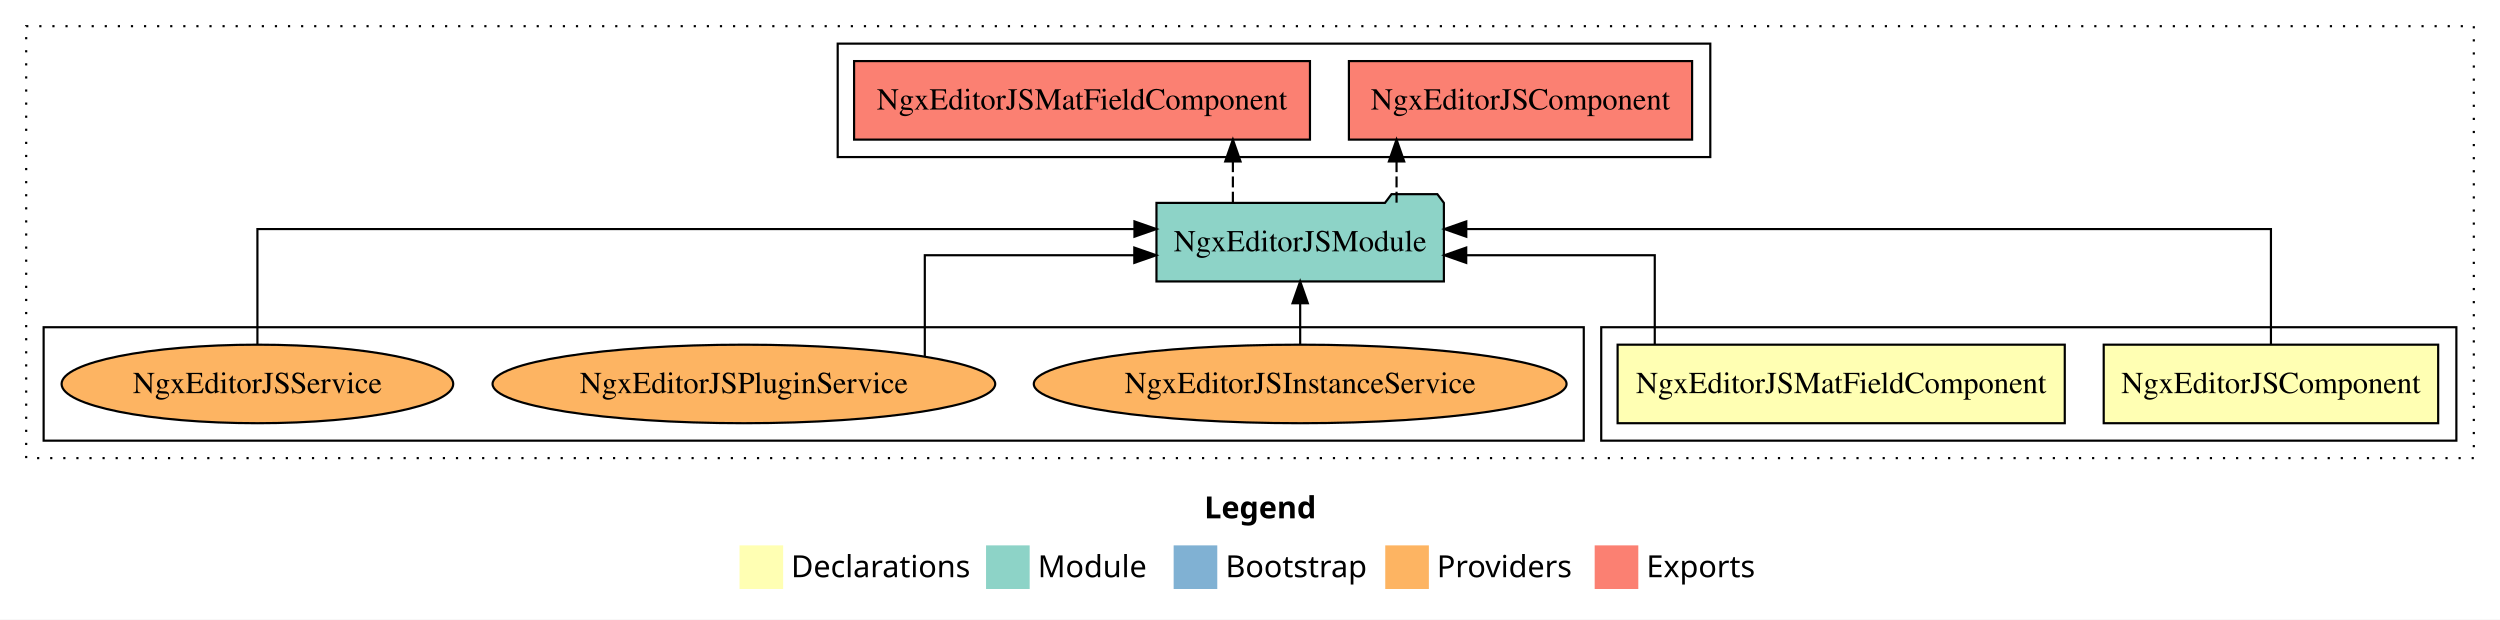
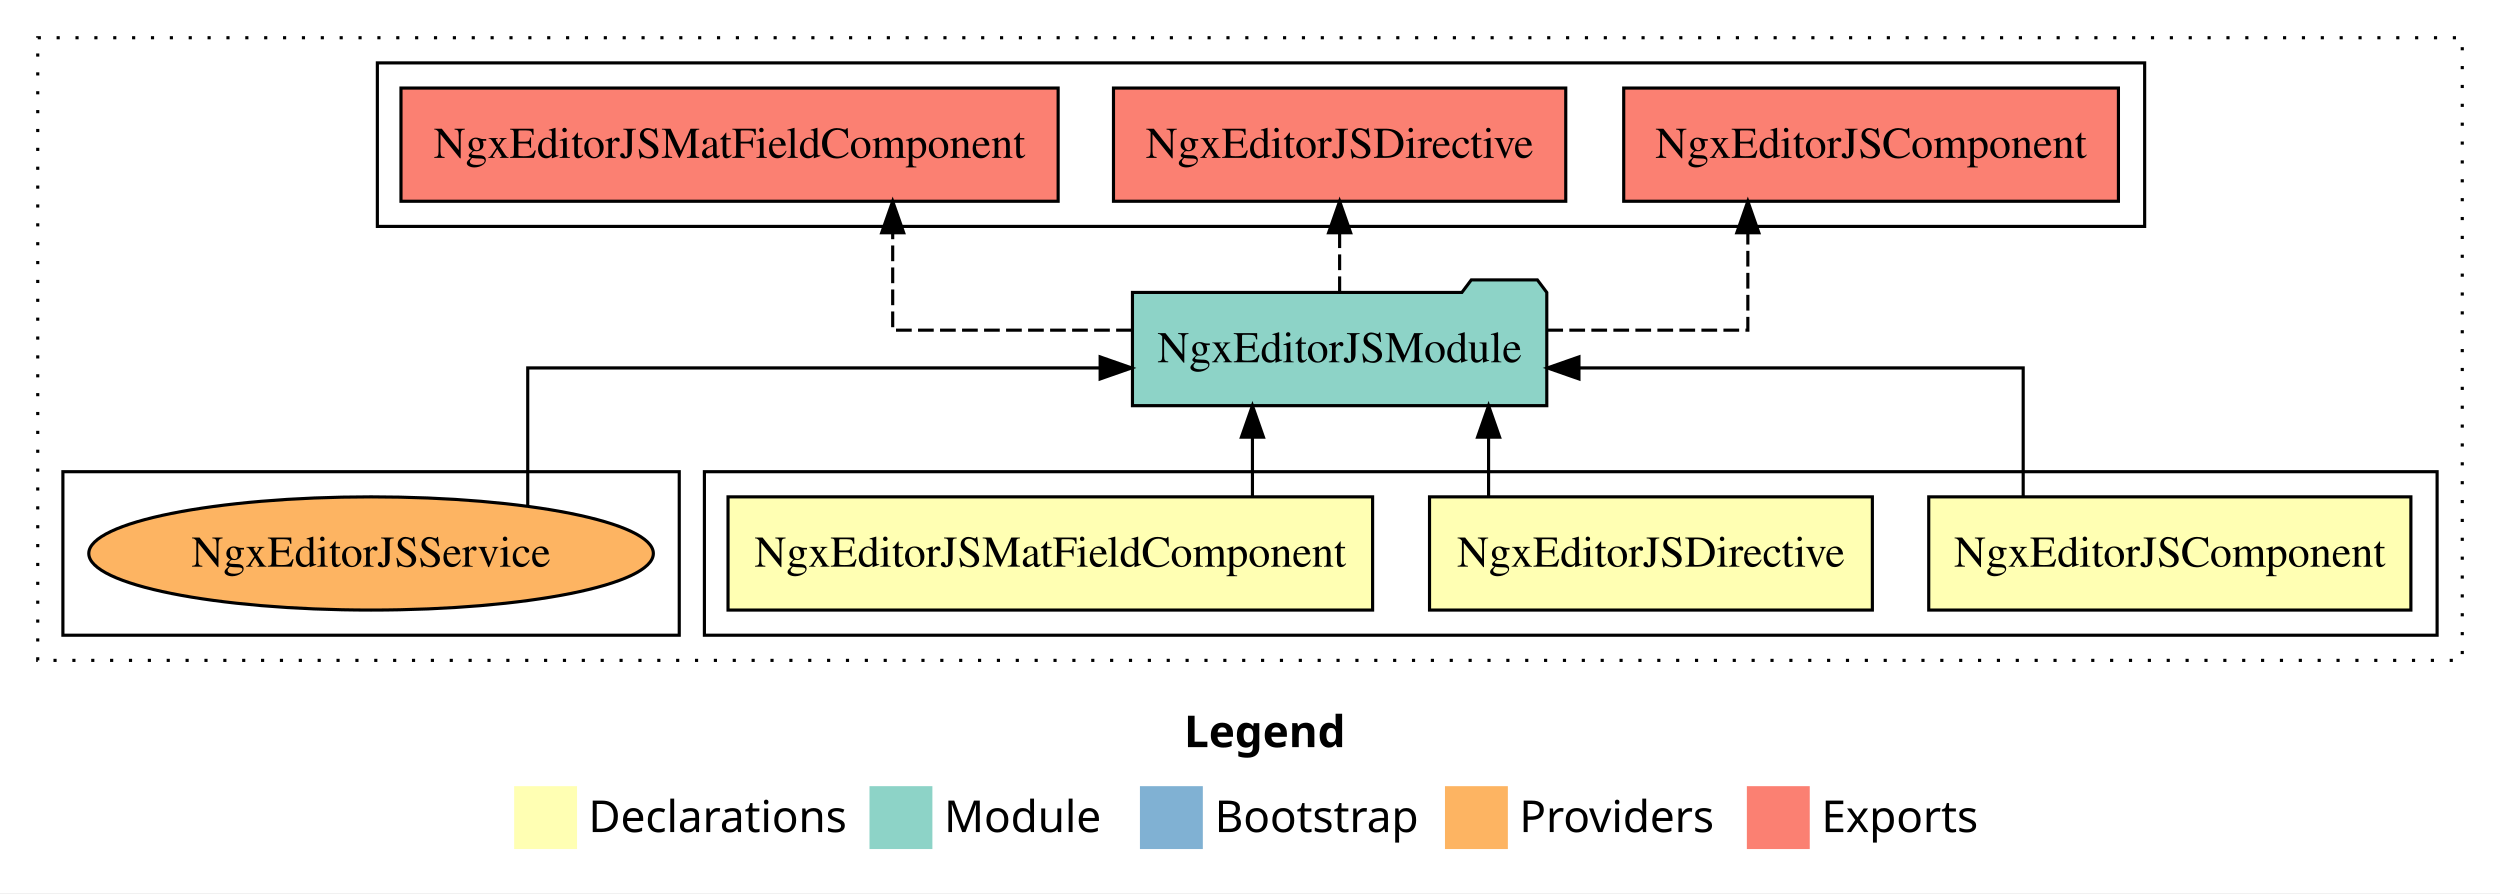
- <svg xmlns="http://www.w3.org/2000/svg" width="1146pt" height="284pt" viewBox="0.00 0.00 1146.00 284.00">
+ <svg xmlns="http://www.w3.org/2000/svg" width="795pt" height="284pt" viewBox="0.00 0.00 795.00 284.00">
  <g id="graph0" class="graph" transform="scale(1 1) rotate(0) translate(4 280)">
-     <polygon fill="#ffffff" stroke="transparent" points="-4,4 -4,-280 1142,-280 1142,4 -4,4" />
-     <text text-anchor="start" x="548.009" y="-42.4" font-family="sans-serif" font-weight="bold" font-size="14.00" fill="#000000">Legend</text>
-     <polygon fill="#ffffb3" stroke="transparent" points="335,-10 335,-30 355,-30 355,-10 335,-10" />
-     <text text-anchor="start" x="358.629" y="-15.4" font-family="sans-serif" font-size="14.00" fill="#000000">  Declarations</text>
-     <polygon fill="#8dd3c7" stroke="transparent" points="448,-10 448,-30 468,-30 468,-10 448,-10" />
-     <text text-anchor="start" x="471.725" y="-15.4" font-family="sans-serif" font-size="14.00" fill="#000000">  Module</text>
-     <polygon fill="#80b1d3" stroke="transparent" points="534,-10 534,-30 554,-30 554,-10 534,-10" />
-     <text text-anchor="start" x="557.781" y="-15.4" font-family="sans-serif" font-size="14.00" fill="#000000">  Bootstrap</text>
-     <polygon fill="#fdb462" stroke="transparent" points="631,-10 631,-30 651,-30 651,-10 631,-10" />
-     <text text-anchor="start" x="654.673" y="-15.4" font-family="sans-serif" font-size="14.00" fill="#000000">  Providers</text>
-     <polygon fill="#fb8072" stroke="transparent" points="727,-10 727,-30 747,-30 747,-10 727,-10" />
-     <text text-anchor="start" x="750.726" y="-15.4" font-family="sans-serif" font-size="14.00" fill="#000000">  Exports</text>
+     <polygon fill="#ffffff" stroke="transparent" points="-4,4 -4,-280 791,-280 791,4 -4,4" />
+     <text text-anchor="start" x="372.509" y="-42.4" font-family="sans-serif" font-weight="bold" font-size="14.00" fill="#000000">Legend</text>
+     <polygon fill="#ffffb3" stroke="transparent" points="159.5,-10 159.5,-30 179.5,-30 179.5,-10 159.5,-10" />
+     <text text-anchor="start" x="183.129" y="-15.4" font-family="sans-serif" font-size="14.00" fill="#000000">  Declarations</text>
+     <polygon fill="#8dd3c7" stroke="transparent" points="272.5,-10 272.5,-30 292.5,-30 292.5,-10 272.5,-10" />
+     <text text-anchor="start" x="296.225" y="-15.4" font-family="sans-serif" font-size="14.00" fill="#000000">  Module</text>
+     <polygon fill="#80b1d3" stroke="transparent" points="358.5,-10 358.5,-30 378.5,-30 378.5,-10 358.5,-10" />
+     <text text-anchor="start" x="382.281" y="-15.4" font-family="sans-serif" font-size="14.00" fill="#000000">  Bootstrap</text>
+     <polygon fill="#fdb462" stroke="transparent" points="455.5,-10 455.5,-30 475.5,-30 475.5,-10 455.5,-10" />
+     <text text-anchor="start" x="479.173" y="-15.4" font-family="sans-serif" font-size="14.00" fill="#000000">  Providers</text>
+     <polygon fill="#fb8072" stroke="transparent" points="551.5,-10 551.5,-30 571.5,-30 571.5,-10 551.5,-10" />
+     <text text-anchor="start" x="575.226" y="-15.4" font-family="sans-serif" font-size="14.00" fill="#000000">  Exports</text>
    <g id="clust1" class="cluster">
-       <polygon fill="none" stroke="#000000" stroke-dasharray="1,5" points="8,-70 8,-268 1130,-268 1130,-70 8,-70" />
+       <polygon fill="none" stroke="#000000" stroke-dasharray="1,5" points="8,-70 8,-268 779,-268 779,-70 8,-70" />
    </g>
    <g id="clust2" class="cluster">
-       <polygon fill="none" stroke="#000000" points="730,-78 730,-130 1122,-130 1122,-78 730,-78" />
+       <polygon fill="none" stroke="#000000" points="220,-78 220,-130 771,-130 771,-78 220,-78" />
    </g>
-     <g id="clust6" class="cluster">
-       <polygon fill="none" stroke="#000000" points="380,-208 380,-260 780,-260 780,-208 380,-208" />
+     <g id="clust7" class="cluster">
+       <polygon fill="none" stroke="#000000" points="116,-208 116,-260 678,-260 678,-208 116,-208" />
    </g>
-     <g id="clust8" class="cluster">
-       <polygon fill="none" stroke="#000000" points="16,-78 16,-130 722,-130 722,-78 16,-78" />
+     <g id="clust9" class="cluster">
+       <polygon fill="none" stroke="#000000" points="16,-78 16,-130 212,-130 212,-78 16,-78" />
    </g>
    <g id="node1" class="node">
-       <polygon fill="#ffffb3" stroke="#000000" points="1113.661,-122 960.339,-122 960.339,-86 1113.661,-86 1113.661,-122" />
-       <text text-anchor="middle" x="1037" y="-99.8" font-family="Times,serif" font-size="14.00" fill="#000000">NgxEditorJSComponent</text>
+       <polygon fill="#ffffb3" stroke="#000000" points="762.661,-122 609.339,-122 609.339,-86 762.661,-86 762.661,-122" />
+       <text text-anchor="middle" x="686" y="-99.8" font-family="Times,serif" font-size="14.00" fill="#000000">NgxEditorJSComponent</text>
+     </g>
+     <g id="node4" class="node">
+       <polygon fill="#8dd3c7" stroke="#000000" points="487.878,-187 484.878,-191 463.878,-191 460.878,-187 356.122,-187 356.122,-151 487.878,-151 487.878,-187" />
+       <text text-anchor="middle" x="422" y="-164.8" font-family="Times,serif" font-size="14.00" fill="#000000">NgxEditorJSModule</text>
+     </g>
+     <g id="edge1" class="edge">
+       <path fill="none" stroke="#000000" d="M639.375,-122.022C639.375,-139.373 639.375,-163 639.375,-163 639.375,-163 498.105,-163 498.105,-163" />
+       <polygon fill="#000000" stroke="#000000" points="498.105,-159.5 488.105,-163 498.105,-166.5 498.105,-159.5" />
+     </g>
+     <g id="node2" class="node">
+       <polygon fill="#ffffb3" stroke="#000000" points="591.412,-122 450.588,-122 450.588,-86 591.412,-86 591.412,-122" />
+       <text text-anchor="middle" x="521" y="-99.8" font-family="Times,serif" font-size="14.00" fill="#000000">NgxEditorJSDirective</text>
+     </g>
+     <g id="edge2" class="edge">
+       <path fill="none" stroke="#000000" d="M469.367,-122.106C469.367,-122.106 469.367,-140.991 469.367,-140.991" />
+       <polygon fill="#000000" stroke="#000000" points="465.867,-140.991 469.367,-150.991 472.867,-140.991 465.867,-140.991" />
    </g>
    <g id="node3" class="node">
-       <polygon fill="#8dd3c7" stroke="#000000" points="657.878,-187 654.878,-191 633.878,-191 630.878,-187 526.122,-187 526.122,-151 657.878,-151 657.878,-187" />
-       <text text-anchor="middle" x="592" y="-164.8" font-family="Times,serif" font-size="14.00" fill="#000000">NgxEditorJSModule</text>
-     </g>
-     <g id="edge1" class="edge">
-       <path fill="none" stroke="#000000" d="M1037,-122.284C1037,-143.321 1037,-175 1037,-175 1037,-175 668.14,-175 668.14,-175" />
-       <polygon fill="#000000" stroke="#000000" points="668.14,-171.5 658.14,-175 668.14,-178.5 668.14,-171.5" />
-     </g>
-     <g id="node2" class="node">
-       <polygon fill="#ffffb3" stroke="#000000" points="942.489,-122 737.511,-122 737.511,-86 942.489,-86 942.489,-122" />
-       <text text-anchor="middle" x="840" y="-99.8" font-family="Times,serif" font-size="14.00" fill="#000000">NgxEditorJSMatFieldComponent</text>
-     </g>
-     <g id="edge2" class="edge">
-       <path fill="none" stroke="#000000" d="M754.543,-122.022C754.543,-139.373 754.543,-163 754.543,-163 754.543,-163 668.112,-163 668.112,-163" />
-       <polygon fill="#000000" stroke="#000000" points="668.112,-159.5 658.112,-163 668.112,-166.5 668.112,-159.5" />
-     </g>
-     <g id="node4" class="node">
-       <polygon fill="#fb8072" stroke="#000000" points="771.661,-252 614.339,-252 614.339,-216 771.661,-216 771.661,-252" />
-       <text text-anchor="middle" x="693" y="-229.8" font-family="Times,serif" font-size="14.00" fill="#000000">NgxEditorJSComponent </text>
+       <polygon fill="#ffffb3" stroke="#000000" points="432.489,-122 227.511,-122 227.511,-86 432.489,-86 432.489,-122" />
+       <text text-anchor="middle" x="330" y="-99.8" font-family="Times,serif" font-size="14.00" fill="#000000">NgxEditorJSMatFieldComponent</text>
    </g>
    <g id="edge3" class="edge">
-       <path fill="none" stroke="#000000" stroke-dasharray="5,2" d="M636.179,-187.106C636.179,-187.106 636.179,-205.991 636.179,-205.991" />
-       <polygon fill="#000000" stroke="#000000" points="632.679,-205.991 636.179,-215.991 639.679,-205.991 632.679,-205.991" />
+       <path fill="none" stroke="#000000" d="M394.278,-122.106C394.278,-122.106 394.278,-140.991 394.278,-140.991" />
+       <polygon fill="#000000" stroke="#000000" points="390.778,-140.991 394.278,-150.991 397.778,-140.991 390.778,-140.991" />
    </g>
    <g id="node5" class="node">
-       <polygon fill="#fb8072" stroke="#000000" points="596.489,-252 387.511,-252 387.511,-216 596.489,-216 596.489,-252" />
-       <text text-anchor="middle" x="492" y="-229.8" font-family="Times,serif" font-size="14.00" fill="#000000">NgxEditorJSMatFieldComponent </text>
+       <polygon fill="#fb8072" stroke="#000000" points="669.661,-252 512.339,-252 512.339,-216 669.661,-216 669.661,-252" />
+       <text text-anchor="middle" x="591" y="-229.8" font-family="Times,serif" font-size="14.00" fill="#000000">NgxEditorJSComponent </text>
    </g>
    <g id="edge4" class="edge">
-       <path fill="none" stroke="#000000" stroke-dasharray="5,2" d="M561.153,-187.106C561.153,-187.106 561.153,-205.991 561.153,-205.991" />
-       <polygon fill="#000000" stroke="#000000" points="557.653,-205.991 561.153,-215.991 564.653,-205.991 557.653,-205.991" />
+       <path fill="none" stroke="#000000" stroke-dasharray="5,2" d="M488.047,-175C520.116,-175 551.813,-175 551.813,-175 551.813,-175 551.813,-205.977 551.813,-205.977" />
+       <polygon fill="#000000" stroke="#000000" points="548.313,-205.977 551.813,-215.977 555.313,-205.977 548.313,-205.977" />
    </g>
    <g id="node6" class="node">
-       <ellipse fill="#fdb462" stroke="#000000" cx="592" cy="-104" rx="122.107" ry="18" />
-       <text text-anchor="middle" x="592" y="-99.8" font-family="Times,serif" font-size="14.00" fill="#000000">NgxEditorJSInstanceService</text>
+       <polygon fill="#fb8072" stroke="#000000" points="493.911,-252 350.089,-252 350.089,-216 493.911,-216 493.911,-252" />
+       <text text-anchor="middle" x="422" y="-229.8" font-family="Times,serif" font-size="14.00" fill="#000000">NgxEditorJSDirective </text>
    </g>
    <g id="edge5" class="edge">
-       <path fill="none" stroke="#000000" d="M592,-122.106C592,-122.106 592,-140.991 592,-140.991" />
-       <polygon fill="#000000" stroke="#000000" points="588.5,-140.991 592,-150.991 595.5,-140.991 588.5,-140.991" />
+       <path fill="none" stroke="#000000" stroke-dasharray="5,2" d="M422,-187.106C422,-187.106 422,-205.991 422,-205.991" />
+       <polygon fill="#000000" stroke="#000000" points="418.5,-205.991 422,-215.991 425.5,-205.991 418.5,-205.991" />
    </g>
    <g id="node7" class="node">
-       <ellipse fill="#fdb462" stroke="#000000" cx="337" cy="-104" rx="115.207" ry="18" />
-       <text text-anchor="middle" x="337" y="-99.8" font-family="Times,serif" font-size="14.00" fill="#000000">NgxEditorJSPluginService</text>
+       <polygon fill="#fb8072" stroke="#000000" points="332.489,-252 123.511,-252 123.511,-216 332.489,-216 332.489,-252" />
+       <text text-anchor="middle" x="228" y="-229.8" font-family="Times,serif" font-size="14.00" fill="#000000">NgxEditorJSMatFieldComponent </text>
    </g>
    <g id="edge6" class="edge">
-       <path fill="none" stroke="#000000" d="M419.93,-116.512C419.93,-133.831 419.93,-163 419.93,-163 419.93,-163 515.965,-163 515.965,-163" />
-       <polygon fill="#000000" stroke="#000000" points="515.965,-166.5 525.965,-163 515.965,-159.5 515.965,-166.5" />
+       <path fill="none" stroke="#000000" stroke-dasharray="5,2" d="M355.93,-175C318.815,-175 279.875,-175 279.875,-175 279.875,-175 279.875,-205.977 279.875,-205.977" />
+       <polygon fill="#000000" stroke="#000000" points="276.375,-205.977 279.875,-215.977 283.375,-205.977 276.375,-205.977" />
    </g>
    <g id="node8" class="node">
      <ellipse fill="#fdb462" stroke="#000000" cx="114" cy="-104" rx="89.765" ry="18" />
      <text text-anchor="middle" x="114" y="-99.8" font-family="Times,serif" font-size="14.00" fill="#000000">NgxEditorJSService</text>
    </g>
    <g id="edge7" class="edge">
-       <path fill="none" stroke="#000000" d="M114,-122.284C114,-143.321 114,-175 114,-175 114,-175 516.038,-175 516.038,-175" />
-       <polygon fill="#000000" stroke="#000000" points="516.038,-178.5 526.038,-175 516.038,-171.5 516.038,-178.5" />
+       <path fill="none" stroke="#000000" d="M163.819,-119.194C163.819,-136.675 163.819,-163 163.819,-163 163.819,-163 345.847,-163 345.847,-163" />
+       <polygon fill="#000000" stroke="#000000" points="345.847,-166.5 355.847,-163 345.847,-159.5 345.847,-166.5" />
    </g>
  </g>
</svg>
